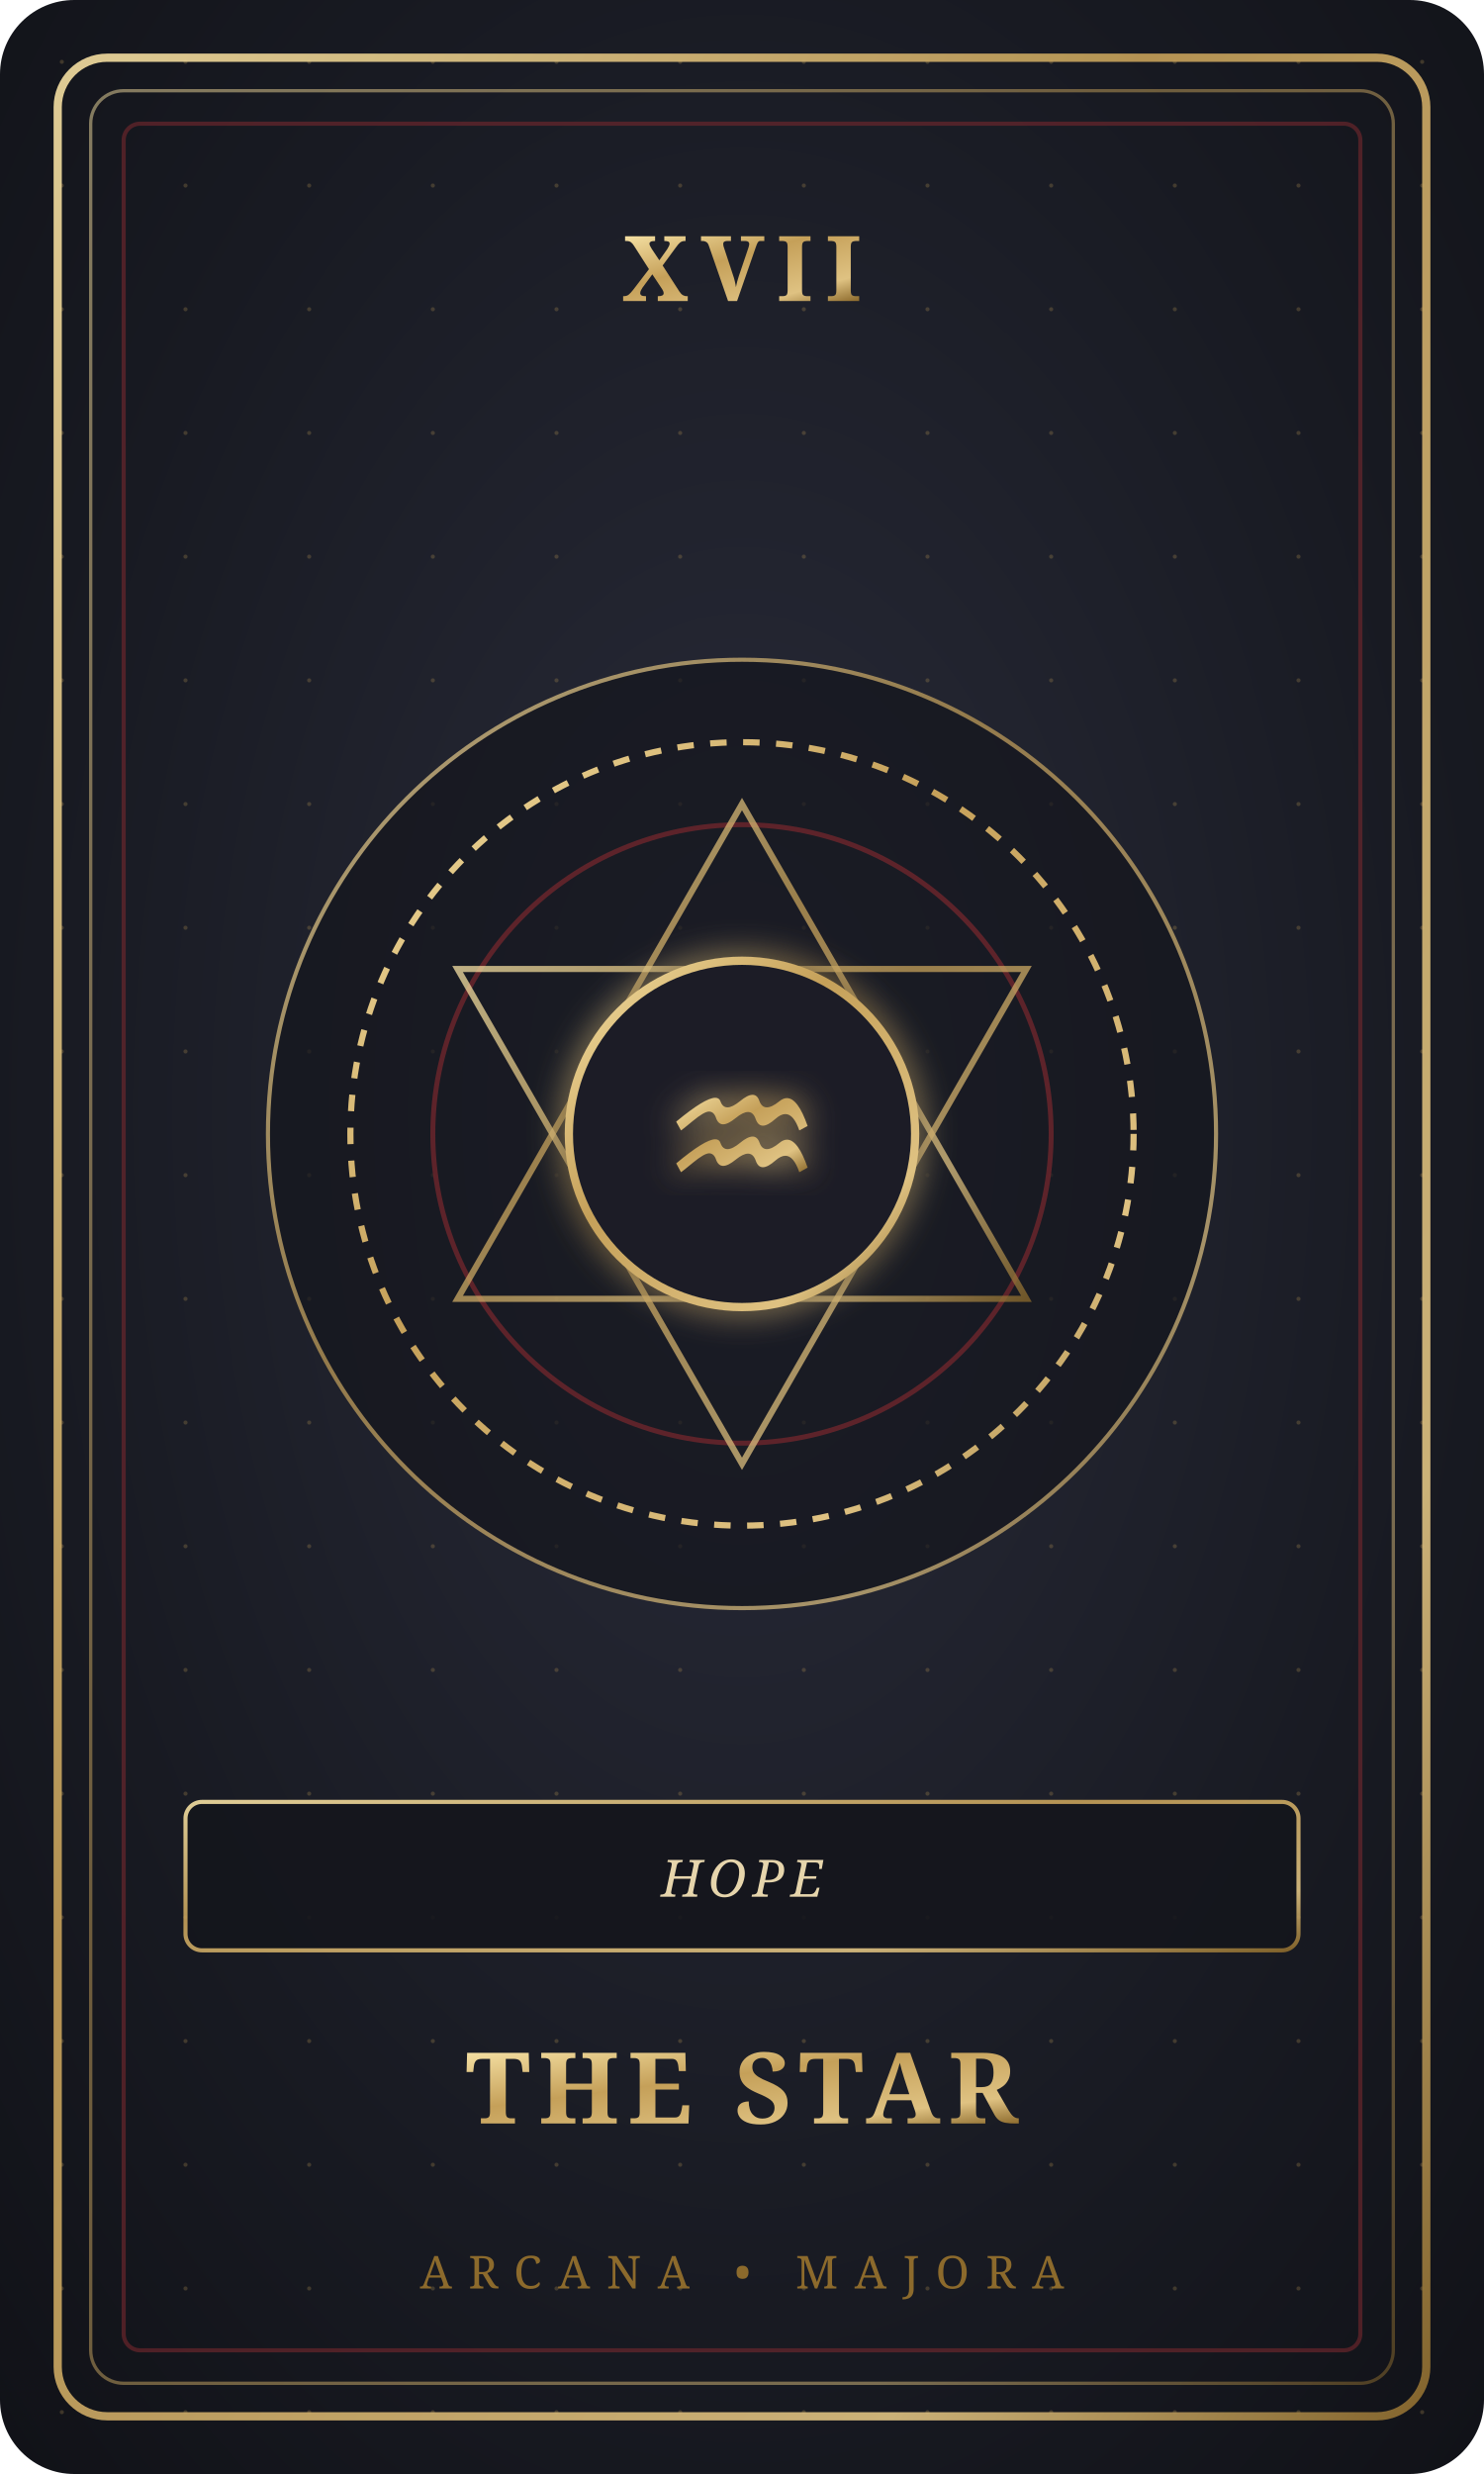
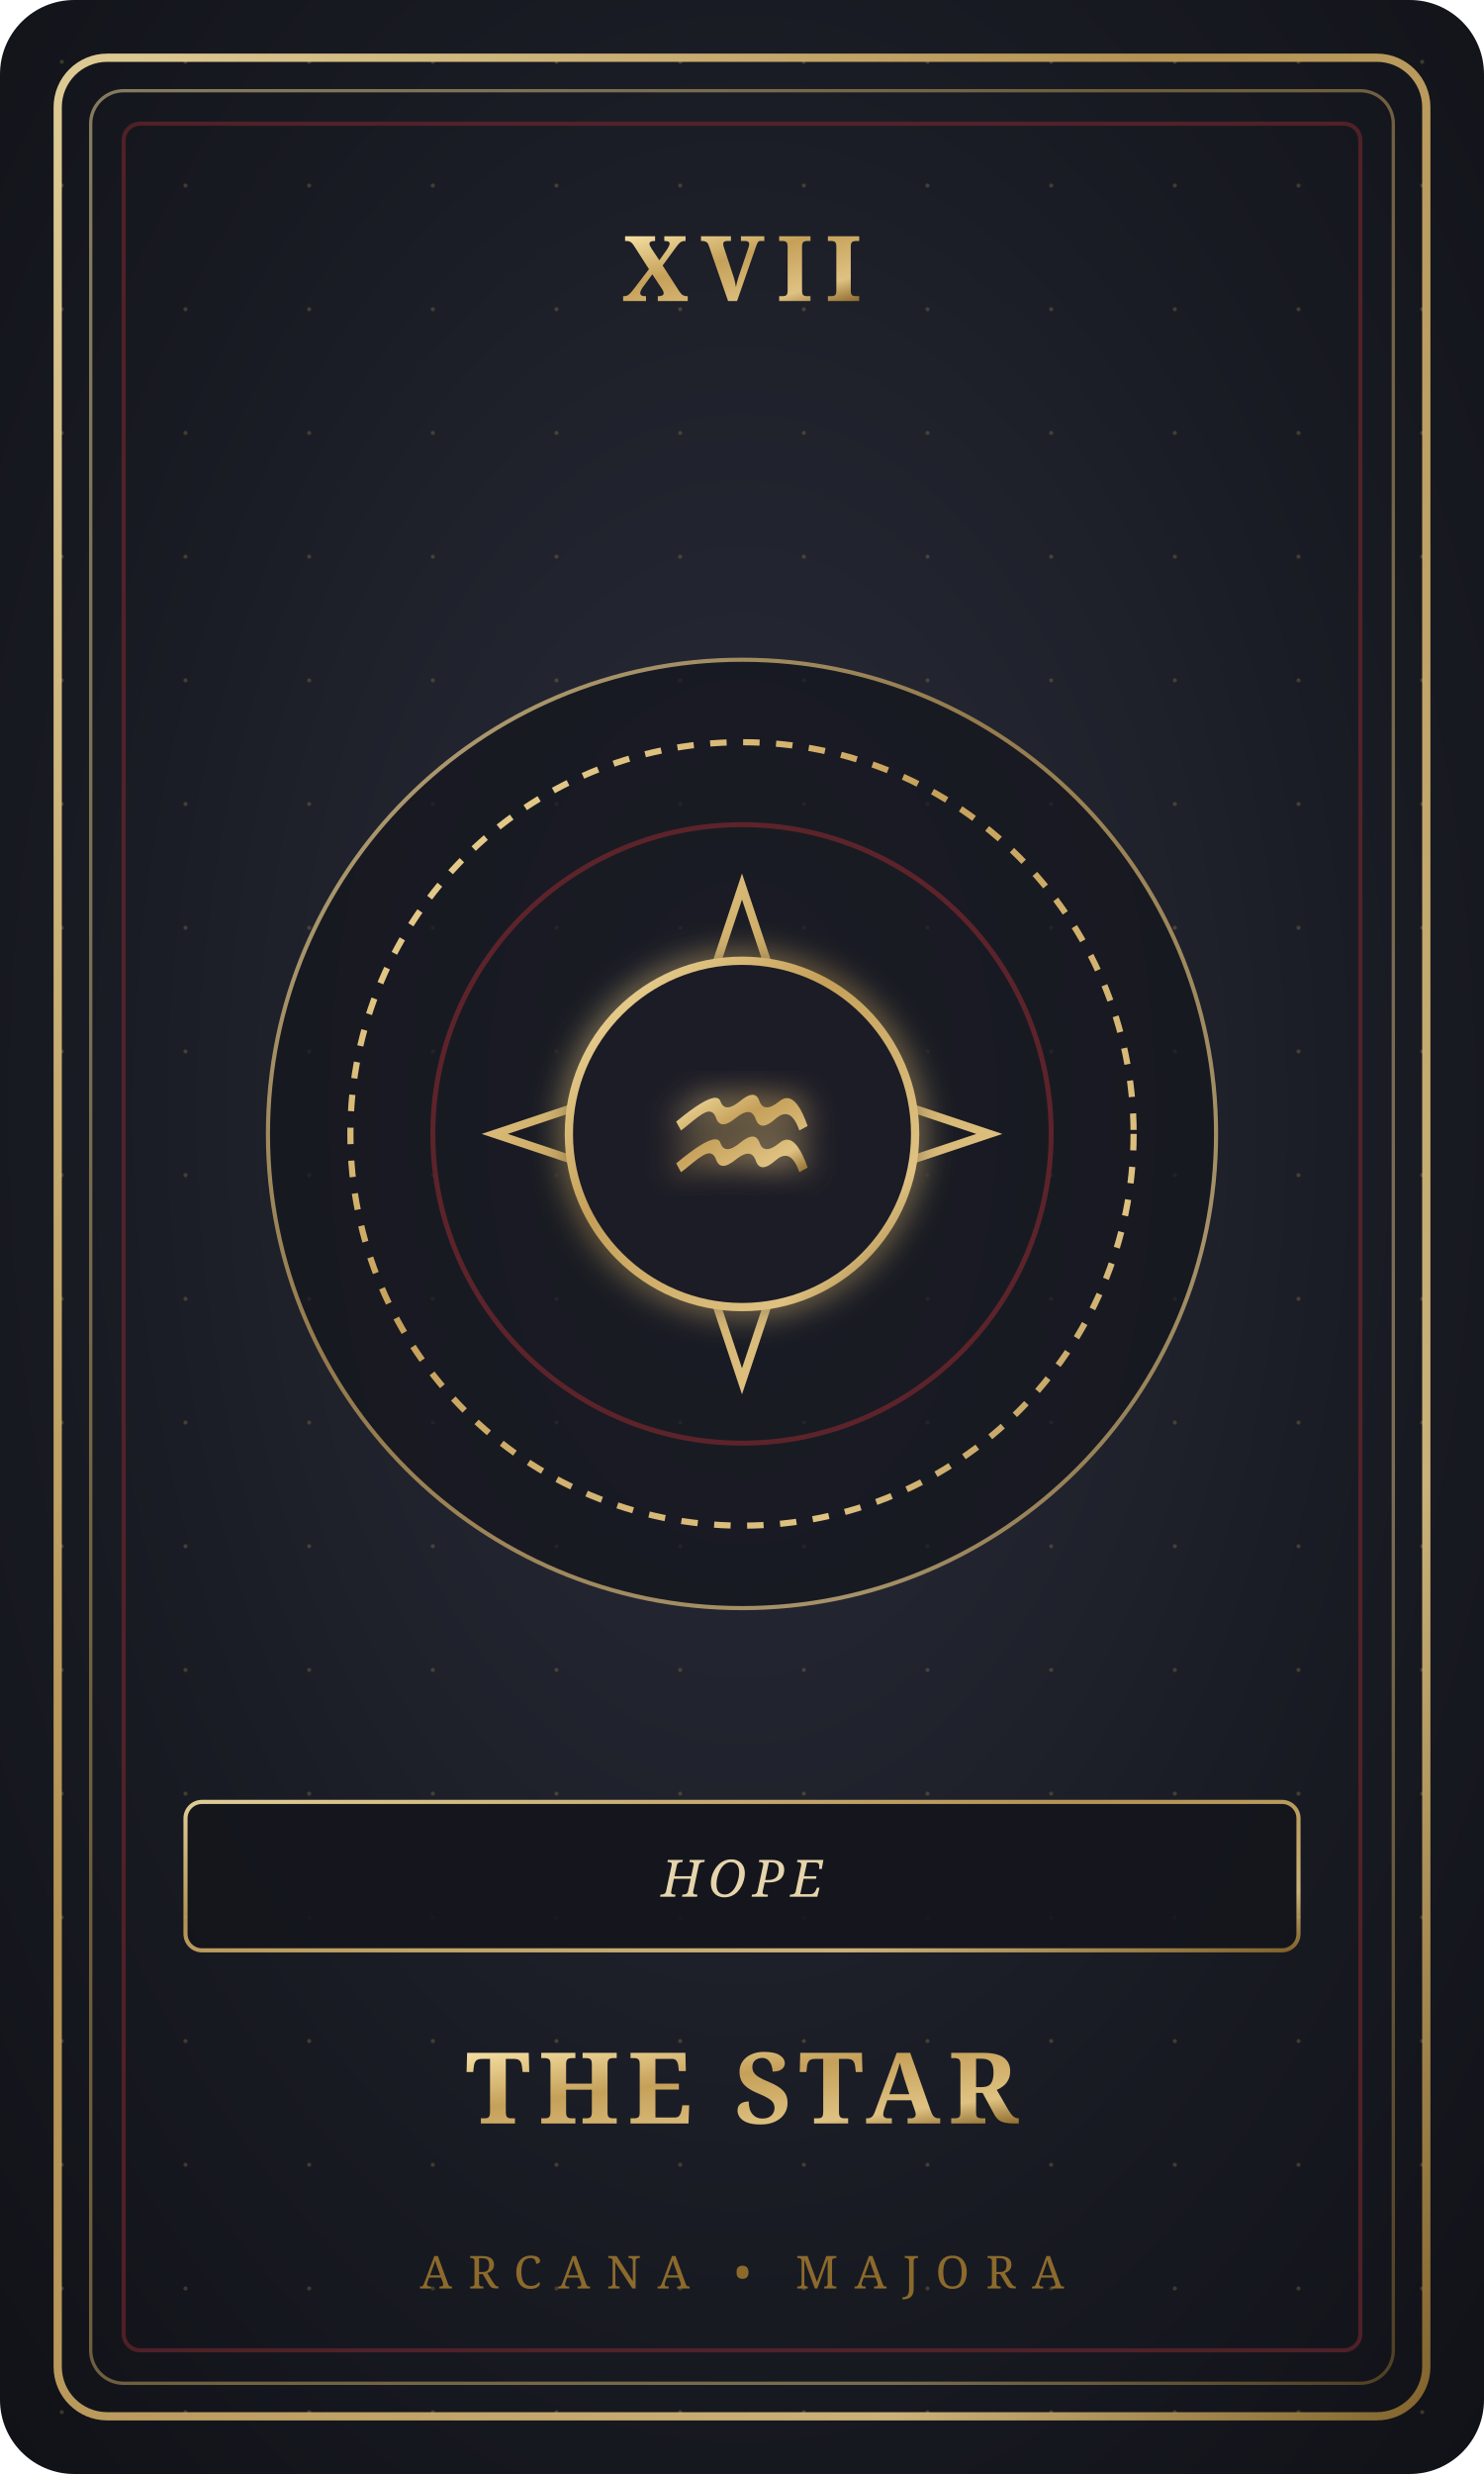
<svg xmlns="http://www.w3.org/2000/svg" viewBox="0 0 360 600" width="360" height="600">
  <defs>
    <radialGradient id="cardBg_17_star" cx="50%" cy="45%" r="80%">
      <stop offset="0%" stop-color="#2a2c3a" />
      <stop offset="60%" stop-color="#181a22" />
      <stop offset="100%" stop-color="#0f1015" />
    </radialGradient>
    <linearGradient id="gold_17_star" x1="0%" y1="0%" x2="100%" y2="100%">
      <stop offset="0%" stop-color="#f5e0a3" />
      <stop offset="40%" stop-color="#c5a059" />
      <stop offset="80%" stop-color="#dfc282" />
      <stop offset="100%" stop-color="#8c6a2c" />
    </linearGradient>
    <pattern id="parch_17_star" width="30" height="30" patternUnits="userSpaceOnUse">
      <circle cx="15" cy="15" r="0.5" fill="#c5a059" opacity="0.25" />
    </pattern>
    <filter id="glow_17_star" x="-30%" y="-30%" width="160%" height="160%">
      <feGaussianBlur stdDeviation="4" result="blur" />
      <feComposite in="SourceGraphic" in2="blur" operator="over" />
    </filter>
  </defs>
  <rect width="360" height="600" rx="18" fill="url(#cardBg_17_star)" />
  <rect width="360" height="600" rx="18" fill="url(#parch_17_star)" />
  <rect x="14" y="14" width="332" height="572" rx="12" fill="none" stroke="url(#gold_17_star)" stroke-width="2" opacity="0.9" />
  <rect x="22" y="22" width="316" height="556" rx="8" fill="none" stroke="url(#gold_17_star)" stroke-width="0.8" opacity="0.5" />
  <rect x="30" y="30" width="300" height="540" rx="4" fill="none" stroke="#6e262c" stroke-width="1" opacity="0.65" />
  <g transform="translate(180, 68)">
    <line x1="-120" y1="0" x2="-45" y2="0" stroke="url(#gold_17_star)" stroke-width="1" opacity="0.6" />
    <text x="0" y="5" text-anchor="middle" font-family="'Playfair Display', 'Cormorant Garamond', serif" font-size="22" font-weight="700" fill="url(#gold_17_star)" letter-spacing="3">XVII</text>
    <line x1="45" y1="0" x2="120" y2="0" stroke="url(#gold_17_star)" stroke-width="1" opacity="0.6" />
  </g>
  <g transform="translate(180, 275)">
    <circle r="115" fill="#14151c" stroke="url(#gold_17_star)" stroke-width="1" opacity="0.7" />
    <circle r="95" fill="none" stroke="url(#gold_17_star)" stroke-width="1.5" stroke-dasharray="4,4" />
    <circle r="75" fill="none" stroke="#6e262c" stroke-width="1.2" opacity="0.8" />
-     <polygon points="0,-80 69,40 -69,40" fill="none" stroke="url(#gold_17_star)" stroke-width="1.5" opacity="0.75" />
-     <polygon points="0,80 69,-40 -69,-40" fill="none" stroke="url(#gold_17_star)" stroke-width="1.5" opacity="0.75" />
+     <polygon points="0,-60 15,-15 60,0 15,15 0,60 -15,15 -60,0 -15,-15" fill="none" stroke="url(#gold_17_star)" stroke-width="2" />
+     <polygon points="0,-30 7,-7 30,0 7,7 0,30 -7,7 -30,0 -7,-7" fill="none" stroke="#6e262c" stroke-width="1.5" />
    <circle r="42" fill="#1c1e28" stroke="url(#gold_17_star)" stroke-width="2" filter="url(#glow_17_star)" />
    <text x="0" y="16" text-anchor="middle" font-size="44" fill="url(#gold_17_star)" filter="url(#glow_17_star)">♒</text>
  </g>
  <g transform="translate(180, 455)">
    <rect x="-135" y="-18" width="270" height="36" rx="4" fill="#14151c" stroke="url(#gold_17_star)" stroke-width="1" opacity="0.9" />
    <text x="0" y="5" text-anchor="middle" font-family="'Cormorant Garamond', 'Noto Serif SC', serif" font-size="12.5" font-style="italic" fill="#e6d5ac" letter-spacing="1.5">HOPE</text>
  </g>
  <text x="180" y="515" text-anchor="middle" font-family="'Playfair Display', 'Cormorant Garamond', serif" font-size="24" font-weight="700" fill="url(#gold_17_star)" letter-spacing="2">THE STAR</text>
  <line x1="80" y1="535" x2="280" y2="535" stroke="url(#gold_17_star)" stroke-width="1" opacity="0.6" />
  <text x="180" y="555" text-anchor="middle" font-family="'Cormorant Garamond', serif" font-size="11" fill="#8c6a2c" letter-spacing="4">ARCANA • MAJORA</text>
</svg>
